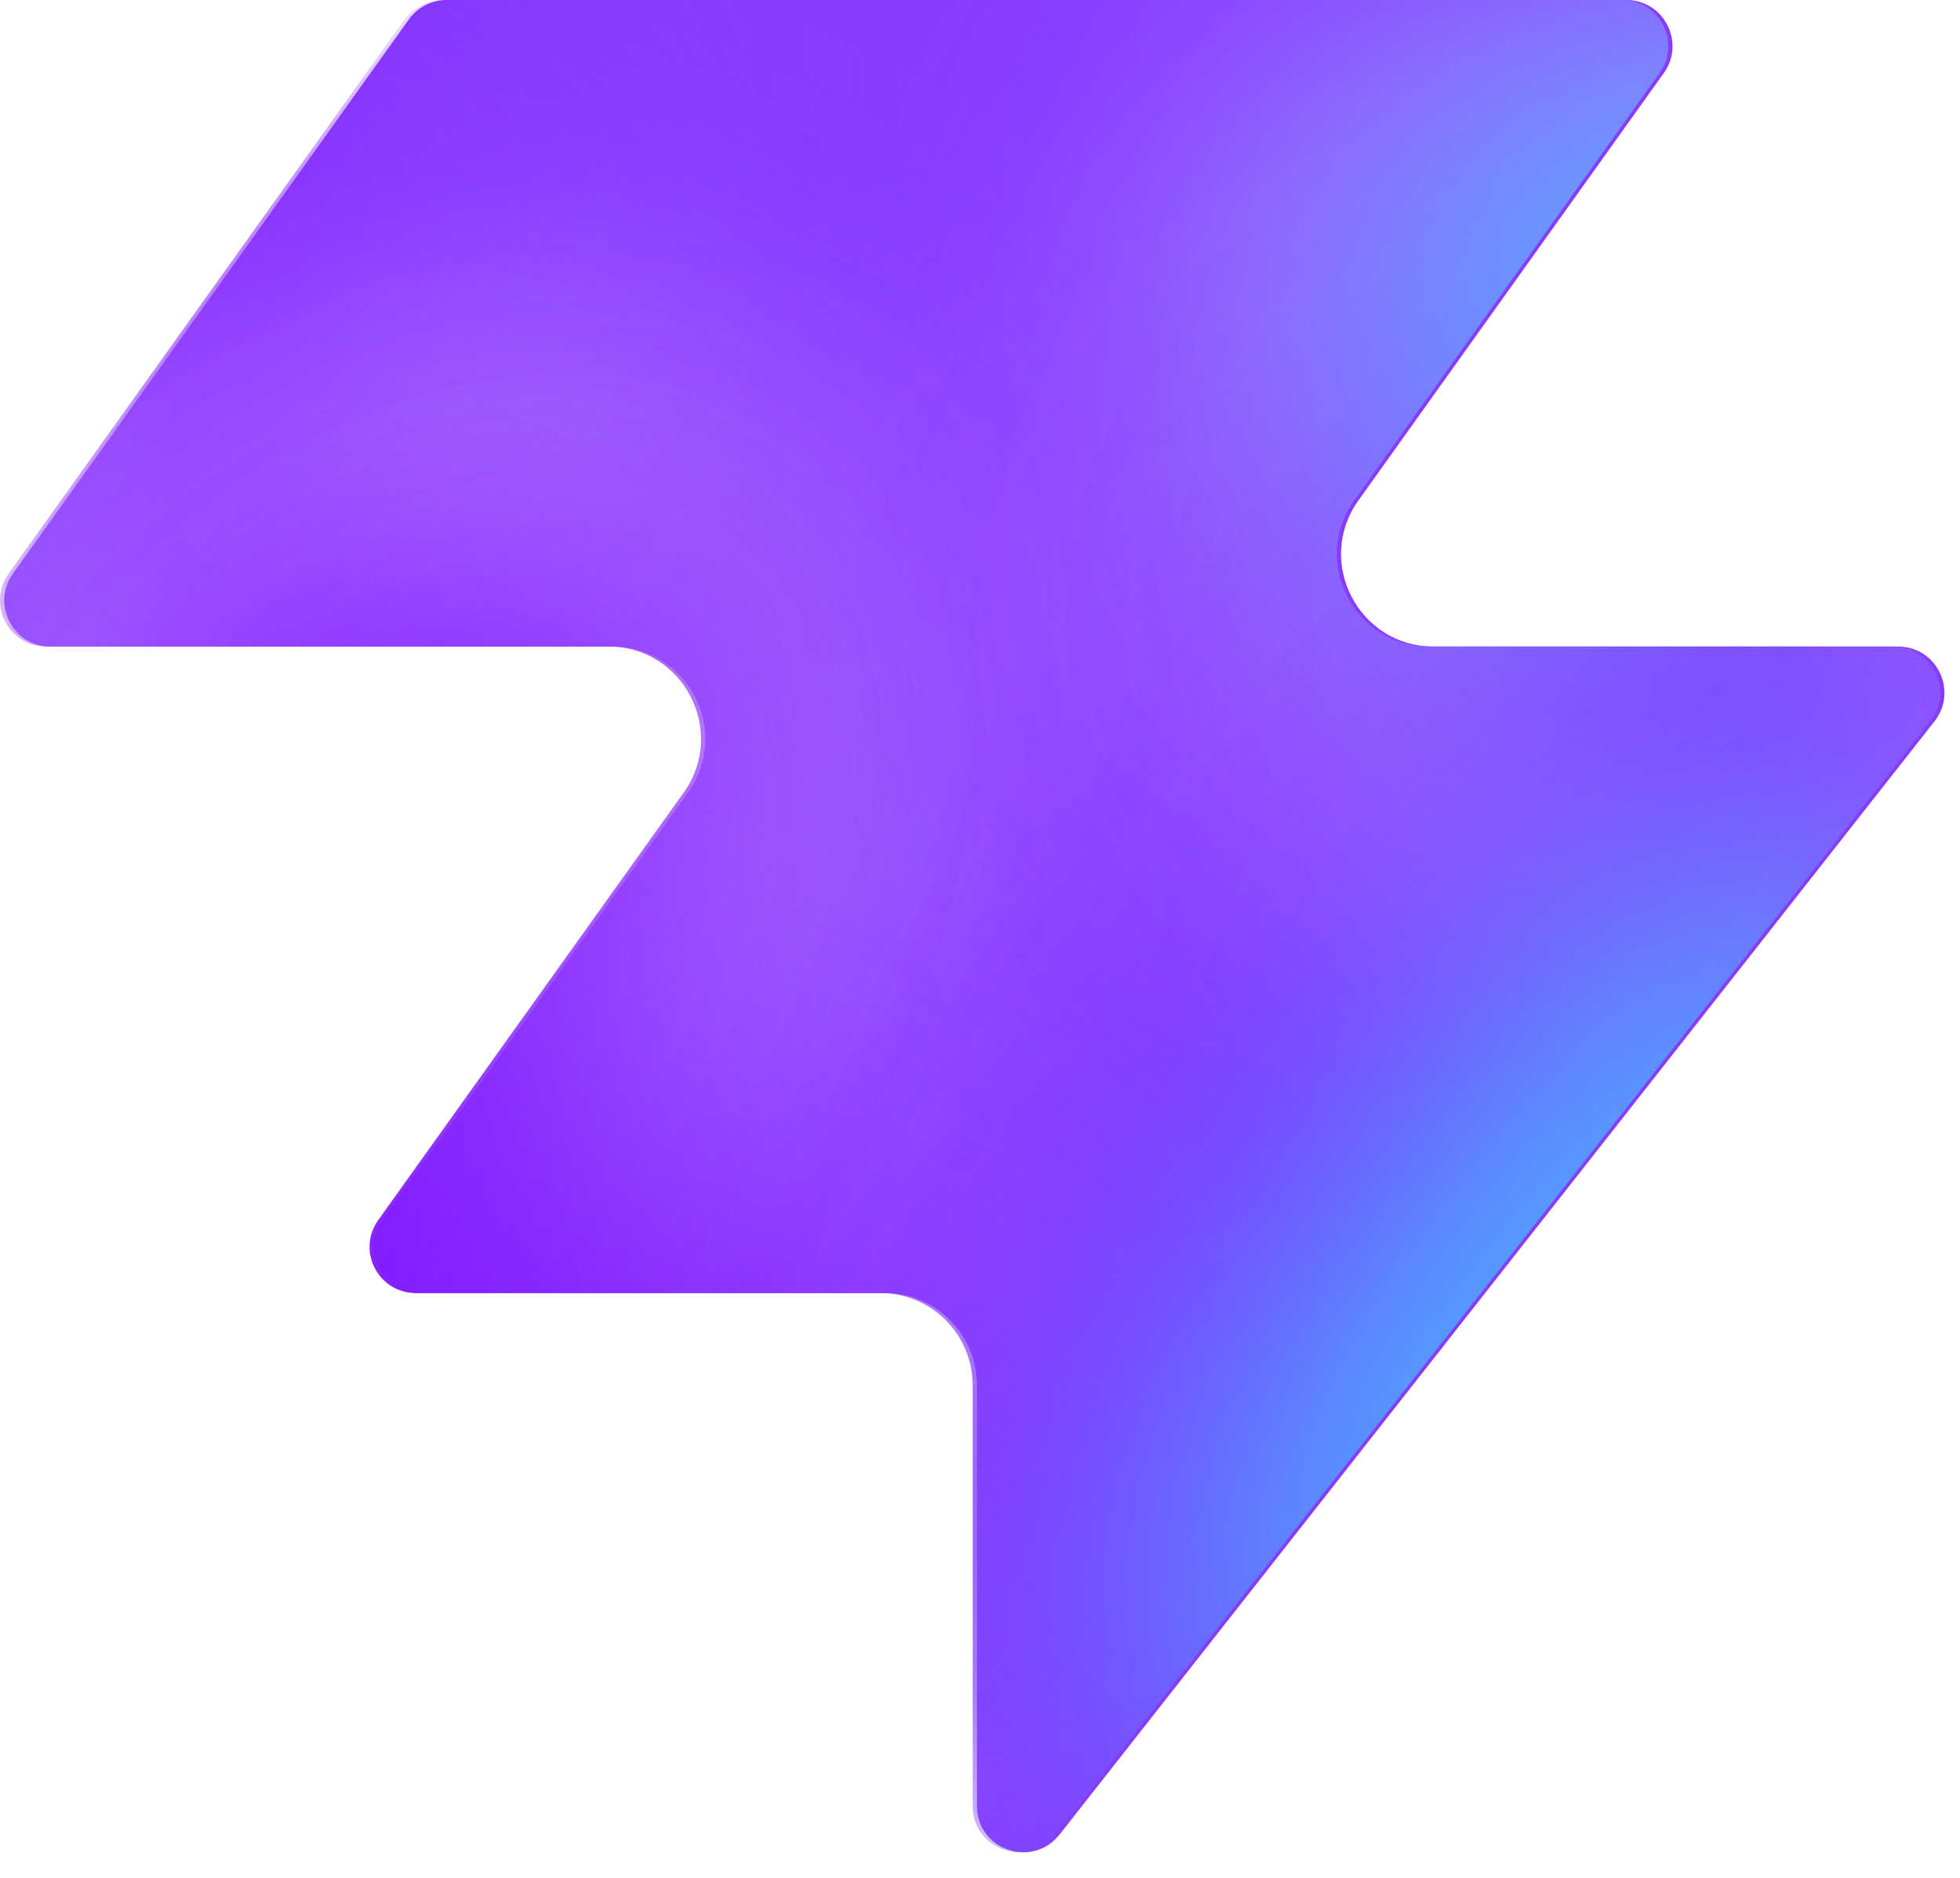
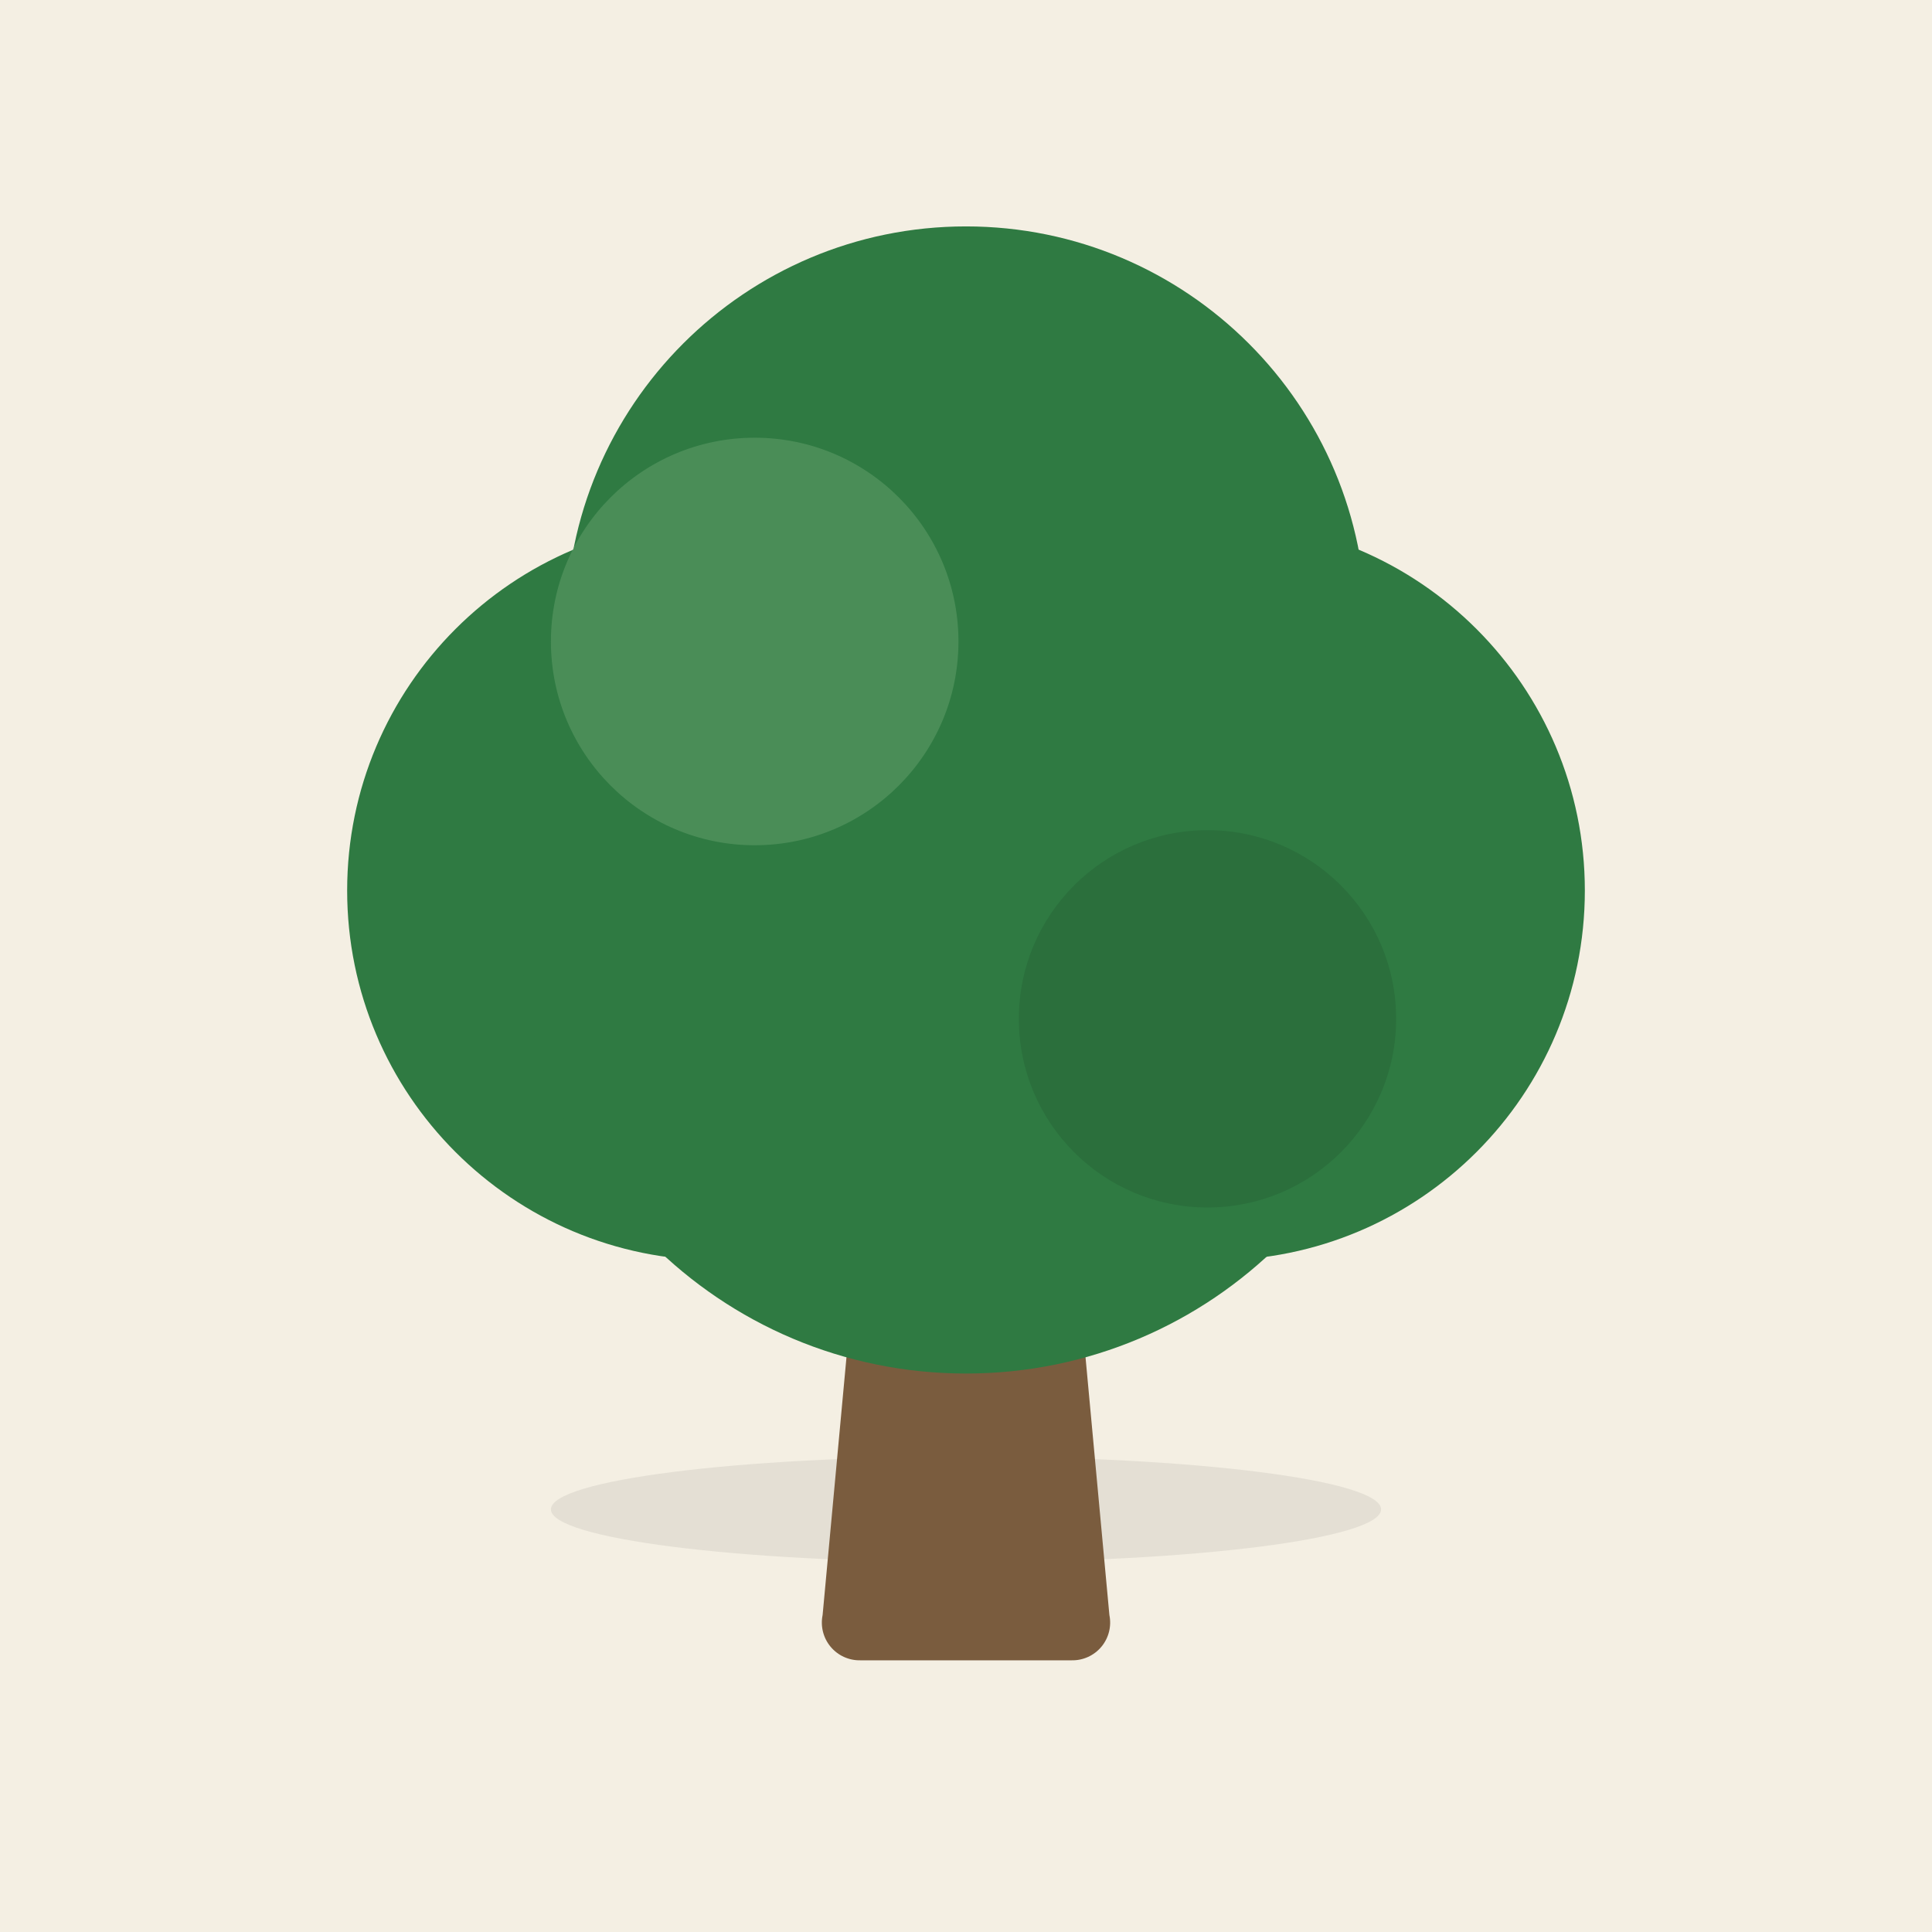
- <svg xmlns="http://www.w3.org/2000/svg" width="48" height="46" fill="none" viewBox="0 0 48 46">
-   <path fill="#863bff" d="M25.946 44.938c-.664.845-2.021.375-2.021-.698V33.937a2.26 2.26 0 0 0-2.262-2.262H10.287c-.92 0-1.456-1.04-.92-1.788l7.48-10.471c1.07-1.497 0-3.578-1.842-3.578H1.237c-.92 0-1.456-1.04-.92-1.788L10.013.474c.214-.297.556-.474.92-.474h28.894c.92 0 1.456 1.04.92 1.788l-7.48 10.471c-1.07 1.498 0 3.579 1.842 3.579h11.377c.943 0 1.473 1.088.89 1.83L25.947 44.94z" style="fill:#863bff;fill:color(display-p3 .525 .23 1);fill-opacity:1" />
-   <mask id="a" width="48" height="46" x="0" y="0" maskUnits="userSpaceOnUse" style="mask-type:alpha">
-     <path fill="#000" d="M25.842 44.938c-.664.844-2.021.375-2.021-.698V33.937a2.26 2.26 0 0 0-2.262-2.262H10.183c-.92 0-1.456-1.04-.92-1.788l7.48-10.471c1.07-1.498 0-3.579-1.842-3.579H1.133c-.92 0-1.456-1.04-.92-1.787L9.91.473c.214-.297.556-.474.92-.474h28.894c.92 0 1.456 1.04.92 1.788l-7.48 10.471c-1.07 1.498 0 3.578 1.842 3.578h11.377c.943 0 1.473 1.088.89 1.832L25.843 44.94z" style="fill:#000;fill-opacity:1" />
-   </mask>
-   <g mask="url(#a)">
-     <g filter="url(#b)">
-       <ellipse cx="5.508" cy="14.704" fill="#ede6ff" rx="5.508" ry="14.704" style="fill:#ede6ff;fill:color(display-p3 .927 .903 1);fill-opacity:1" transform="matrix(.00324 1 1 -.00324 -4.47 31.516)" />
-     </g>
-     <g filter="url(#c)">
-       <ellipse cx="10.399" cy="29.851" fill="#ede6ff" rx="10.399" ry="29.851" style="fill:#ede6ff;fill:color(display-p3 .927 .903 1);fill-opacity:1" transform="matrix(.00324 1 1 -.00324 -39.328 7.883)" />
-     </g>
-     <g filter="url(#d)">
-       <ellipse cx="5.508" cy="30.487" fill="#7e14ff" rx="5.508" ry="30.487" style="fill:#7e14ff;fill:color(display-p3 .492 .077 1);fill-opacity:1" transform="rotate(89.814 -25.913 -14.639)scale(1 -1)" />
-     </g>
-     <g filter="url(#e)">
-       <ellipse cx="5.508" cy="30.599" fill="#7e14ff" rx="5.508" ry="30.599" style="fill:#7e14ff;fill:color(display-p3 .492 .077 1);fill-opacity:1" transform="rotate(89.814 -32.644 -3.334)scale(1 -1)" />
-     </g>
-     <g filter="url(#f)">
-       <ellipse cx="5.508" cy="30.599" fill="#7e14ff" rx="5.508" ry="30.599" style="fill:#7e14ff;fill:color(display-p3 .492 .077 1);fill-opacity:1" transform="matrix(.00324 1 1 -.00324 -34.34 30.47)" />
-     </g>
-     <g filter="url(#g)">
-       <ellipse cx="14.072" cy="22.078" fill="#ede6ff" rx="14.072" ry="22.078" style="fill:#ede6ff;fill:color(display-p3 .927 .903 1);fill-opacity:1" transform="rotate(93.35 24.506 48.493)scale(-1 1)" />
-     </g>
-     <g filter="url(#h)">
-       <ellipse cx="3.47" cy="21.501" fill="#7e14ff" rx="3.47" ry="21.501" style="fill:#7e14ff;fill:color(display-p3 .492 .077 1);fill-opacity:1" transform="rotate(89.009 28.708 47.59)scale(-1 1)" />
-     </g>
-     <g filter="url(#i)">
-       <ellipse cx="3.47" cy="21.501" fill="#7e14ff" rx="3.47" ry="21.501" style="fill:#7e14ff;fill:color(display-p3 .492 .077 1);fill-opacity:1" transform="rotate(89.009 28.708 47.59)scale(-1 1)" />
-     </g>
-     <g filter="url(#j)">
-       <ellipse cx=".387" cy="8.972" fill="#7e14ff" rx="4.407" ry="29.108" style="fill:#7e14ff;fill:color(display-p3 .492 .077 1);fill-opacity:1" transform="rotate(39.51 .387 8.972)" />
-     </g>
-     <g filter="url(#k)">
-       <ellipse cx="47.523" cy="-6.092" fill="#7e14ff" rx="4.407" ry="29.108" style="fill:#7e14ff;fill:color(display-p3 .492 .077 1);fill-opacity:1" transform="rotate(37.892 47.523 -6.092)" />
-     </g>
-     <g filter="url(#l)">
-       <ellipse cx="41.412" cy="6.333" fill="#47bfff" rx="5.971" ry="9.665" style="fill:#47bfff;fill:color(display-p3 .28 .748 1);fill-opacity:1" transform="rotate(37.892 41.412 6.333)" />
-     </g>
-     <g filter="url(#m)">
-       <ellipse cx="-1.879" cy="38.332" fill="#7e14ff" rx="4.407" ry="29.108" style="fill:#7e14ff;fill:color(display-p3 .492 .077 1);fill-opacity:1" transform="rotate(37.892 -1.88 38.332)" />
-     </g>
-     <g filter="url(#n)">
-       <ellipse cx="-1.879" cy="38.332" fill="#7e14ff" rx="4.407" ry="29.108" style="fill:#7e14ff;fill:color(display-p3 .492 .077 1);fill-opacity:1" transform="rotate(37.892 -1.88 38.332)" />
-     </g>
-     <g filter="url(#o)">
-       <ellipse cx="35.651" cy="29.907" fill="#7e14ff" rx="4.407" ry="29.108" style="fill:#7e14ff;fill:color(display-p3 .492 .077 1);fill-opacity:1" transform="rotate(37.892 35.651 29.907)" />
-     </g>
-     <g filter="url(#p)">
-       <ellipse cx="38.418" cy="32.4" fill="#47bfff" rx="5.971" ry="15.297" style="fill:#47bfff;fill:color(display-p3 .28 .748 1);fill-opacity:1" transform="rotate(37.892 38.418 32.4)" />
-     </g>
-   </g>
-   <defs>
-     <filter id="b" width="60.045" height="41.654" x="-19.77" y="16.149" color-interpolation-filters="sRGB" filterUnits="userSpaceOnUse">
-       <feFlood flood-opacity="0" result="BackgroundImageFix" />
-       <feBlend in="SourceGraphic" in2="BackgroundImageFix" result="shape" />
-       <feGaussianBlur result="effect1_foregroundBlur_2002_17158" stdDeviation="7.659" />
-     </filter>
-     <filter id="c" width="90.34" height="51.437" x="-54.613" y="-7.533" color-interpolation-filters="sRGB" filterUnits="userSpaceOnUse">
-       <feFlood flood-opacity="0" result="BackgroundImageFix" />
-       <feBlend in="SourceGraphic" in2="BackgroundImageFix" result="shape" />
-       <feGaussianBlur result="effect1_foregroundBlur_2002_17158" stdDeviation="7.659" />
-     </filter>
-     <filter id="d" width="79.355" height="29.4" x="-49.64" y="2.03" color-interpolation-filters="sRGB" filterUnits="userSpaceOnUse">
-       <feFlood flood-opacity="0" result="BackgroundImageFix" />
-       <feBlend in="SourceGraphic" in2="BackgroundImageFix" result="shape" />
-       <feGaussianBlur result="effect1_foregroundBlur_2002_17158" stdDeviation="4.596" />
-     </filter>
-     <filter id="e" width="79.579" height="29.4" x="-45.045" y="20.029" color-interpolation-filters="sRGB" filterUnits="userSpaceOnUse">
-       <feFlood flood-opacity="0" result="BackgroundImageFix" />
-       <feBlend in="SourceGraphic" in2="BackgroundImageFix" result="shape" />
-       <feGaussianBlur result="effect1_foregroundBlur_2002_17158" stdDeviation="4.596" />
-     </filter>
-     <filter id="f" width="79.579" height="29.4" x="-43.513" y="21.178" color-interpolation-filters="sRGB" filterUnits="userSpaceOnUse">
-       <feFlood flood-opacity="0" result="BackgroundImageFix" />
-       <feBlend in="SourceGraphic" in2="BackgroundImageFix" result="shape" />
-       <feGaussianBlur result="effect1_foregroundBlur_2002_17158" stdDeviation="4.596" />
-     </filter>
-     <filter id="g" width="74.749" height="58.852" x="15.756" y="-17.901" color-interpolation-filters="sRGB" filterUnits="userSpaceOnUse">
-       <feFlood flood-opacity="0" result="BackgroundImageFix" />
-       <feBlend in="SourceGraphic" in2="BackgroundImageFix" result="shape" />
-       <feGaussianBlur result="effect1_foregroundBlur_2002_17158" stdDeviation="7.659" />
-     </filter>
-     <filter id="h" width="61.377" height="25.362" x="23.548" y="2.284" color-interpolation-filters="sRGB" filterUnits="userSpaceOnUse">
-       <feFlood flood-opacity="0" result="BackgroundImageFix" />
-       <feBlend in="SourceGraphic" in2="BackgroundImageFix" result="shape" />
-       <feGaussianBlur result="effect1_foregroundBlur_2002_17158" stdDeviation="4.596" />
-     </filter>
-     <filter id="i" width="61.377" height="25.362" x="23.548" y="2.284" color-interpolation-filters="sRGB" filterUnits="userSpaceOnUse">
-       <feFlood flood-opacity="0" result="BackgroundImageFix" />
-       <feBlend in="SourceGraphic" in2="BackgroundImageFix" result="shape" />
-       <feGaussianBlur result="effect1_foregroundBlur_2002_17158" stdDeviation="4.596" />
-     </filter>
-     <filter id="j" width="56.045" height="63.649" x="-27.636" y="-22.853" color-interpolation-filters="sRGB" filterUnits="userSpaceOnUse">
-       <feFlood flood-opacity="0" result="BackgroundImageFix" />
-       <feBlend in="SourceGraphic" in2="BackgroundImageFix" result="shape" />
-       <feGaussianBlur result="effect1_foregroundBlur_2002_17158" stdDeviation="4.596" />
-     </filter>
-     <filter id="k" width="54.814" height="64.646" x="20.116" y="-38.415" color-interpolation-filters="sRGB" filterUnits="userSpaceOnUse">
-       <feFlood flood-opacity="0" result="BackgroundImageFix" />
-       <feBlend in="SourceGraphic" in2="BackgroundImageFix" result="shape" />
-       <feGaussianBlur result="effect1_foregroundBlur_2002_17158" stdDeviation="4.596" />
-     </filter>
-     <filter id="l" width="33.541" height="35.313" x="24.641" y="-11.323" color-interpolation-filters="sRGB" filterUnits="userSpaceOnUse">
-       <feFlood flood-opacity="0" result="BackgroundImageFix" />
-       <feBlend in="SourceGraphic" in2="BackgroundImageFix" result="shape" />
-       <feGaussianBlur result="effect1_foregroundBlur_2002_17158" stdDeviation="4.596" />
-     </filter>
-     <filter id="m" width="54.814" height="64.646" x="-29.286" y="6.009" color-interpolation-filters="sRGB" filterUnits="userSpaceOnUse">
-       <feFlood flood-opacity="0" result="BackgroundImageFix" />
-       <feBlend in="SourceGraphic" in2="BackgroundImageFix" result="shape" />
-       <feGaussianBlur result="effect1_foregroundBlur_2002_17158" stdDeviation="4.596" />
-     </filter>
-     <filter id="n" width="54.814" height="64.646" x="-29.286" y="6.009" color-interpolation-filters="sRGB" filterUnits="userSpaceOnUse">
-       <feFlood flood-opacity="0" result="BackgroundImageFix" />
-       <feBlend in="SourceGraphic" in2="BackgroundImageFix" result="shape" />
-       <feGaussianBlur result="effect1_foregroundBlur_2002_17158" stdDeviation="4.596" />
-     </filter>
-     <filter id="o" width="54.814" height="64.646" x="8.244" y="-2.416" color-interpolation-filters="sRGB" filterUnits="userSpaceOnUse">
-       <feFlood flood-opacity="0" result="BackgroundImageFix" />
-       <feBlend in="SourceGraphic" in2="BackgroundImageFix" result="shape" />
-       <feGaussianBlur result="effect1_foregroundBlur_2002_17158" stdDeviation="4.596" />
-     </filter>
-     <filter id="p" width="39.409" height="43.623" x="18.713" y="10.588" color-interpolation-filters="sRGB" filterUnits="userSpaceOnUse">
-       <feFlood flood-opacity="0" result="BackgroundImageFix" />
-       <feBlend in="SourceGraphic" in2="BackgroundImageFix" result="shape" />
-       <feGaussianBlur result="effect1_foregroundBlur_2002_17158" stdDeviation="4.596" />
-     </filter>
-   </defs>
+ <svg xmlns="http://www.w3.org/2000/svg" viewBox="0 0 512 512">
+   <rect width="512" height="512" fill="#f4efe3" />
+   <ellipse cx="256" cy="400" rx="110" ry="14" fill="#000" opacity="0.07" />
+   <path d="M228 320h56l10 108a10 10 0 0 1-10 12h-56a10 10 0 0 1-10-12z" fill="#7a5c3e" />
+   <circle cx="190" cy="236" r="98" fill="#2f7a42" />
+   <circle cx="322" cy="236" r="98" fill="#2f7a42" />
+   <circle cx="256" cy="166" r="106" fill="#2f7a42" />
+   <circle cx="256" cy="246" r="118" fill="#2f7a42" />
+   <circle cx="200" cy="170" r="54" fill="#5c9a66" opacity="0.6" />
+   <circle cx="320" cy="270" r="50" fill="#215c31" opacity="0.35" />
</svg>
